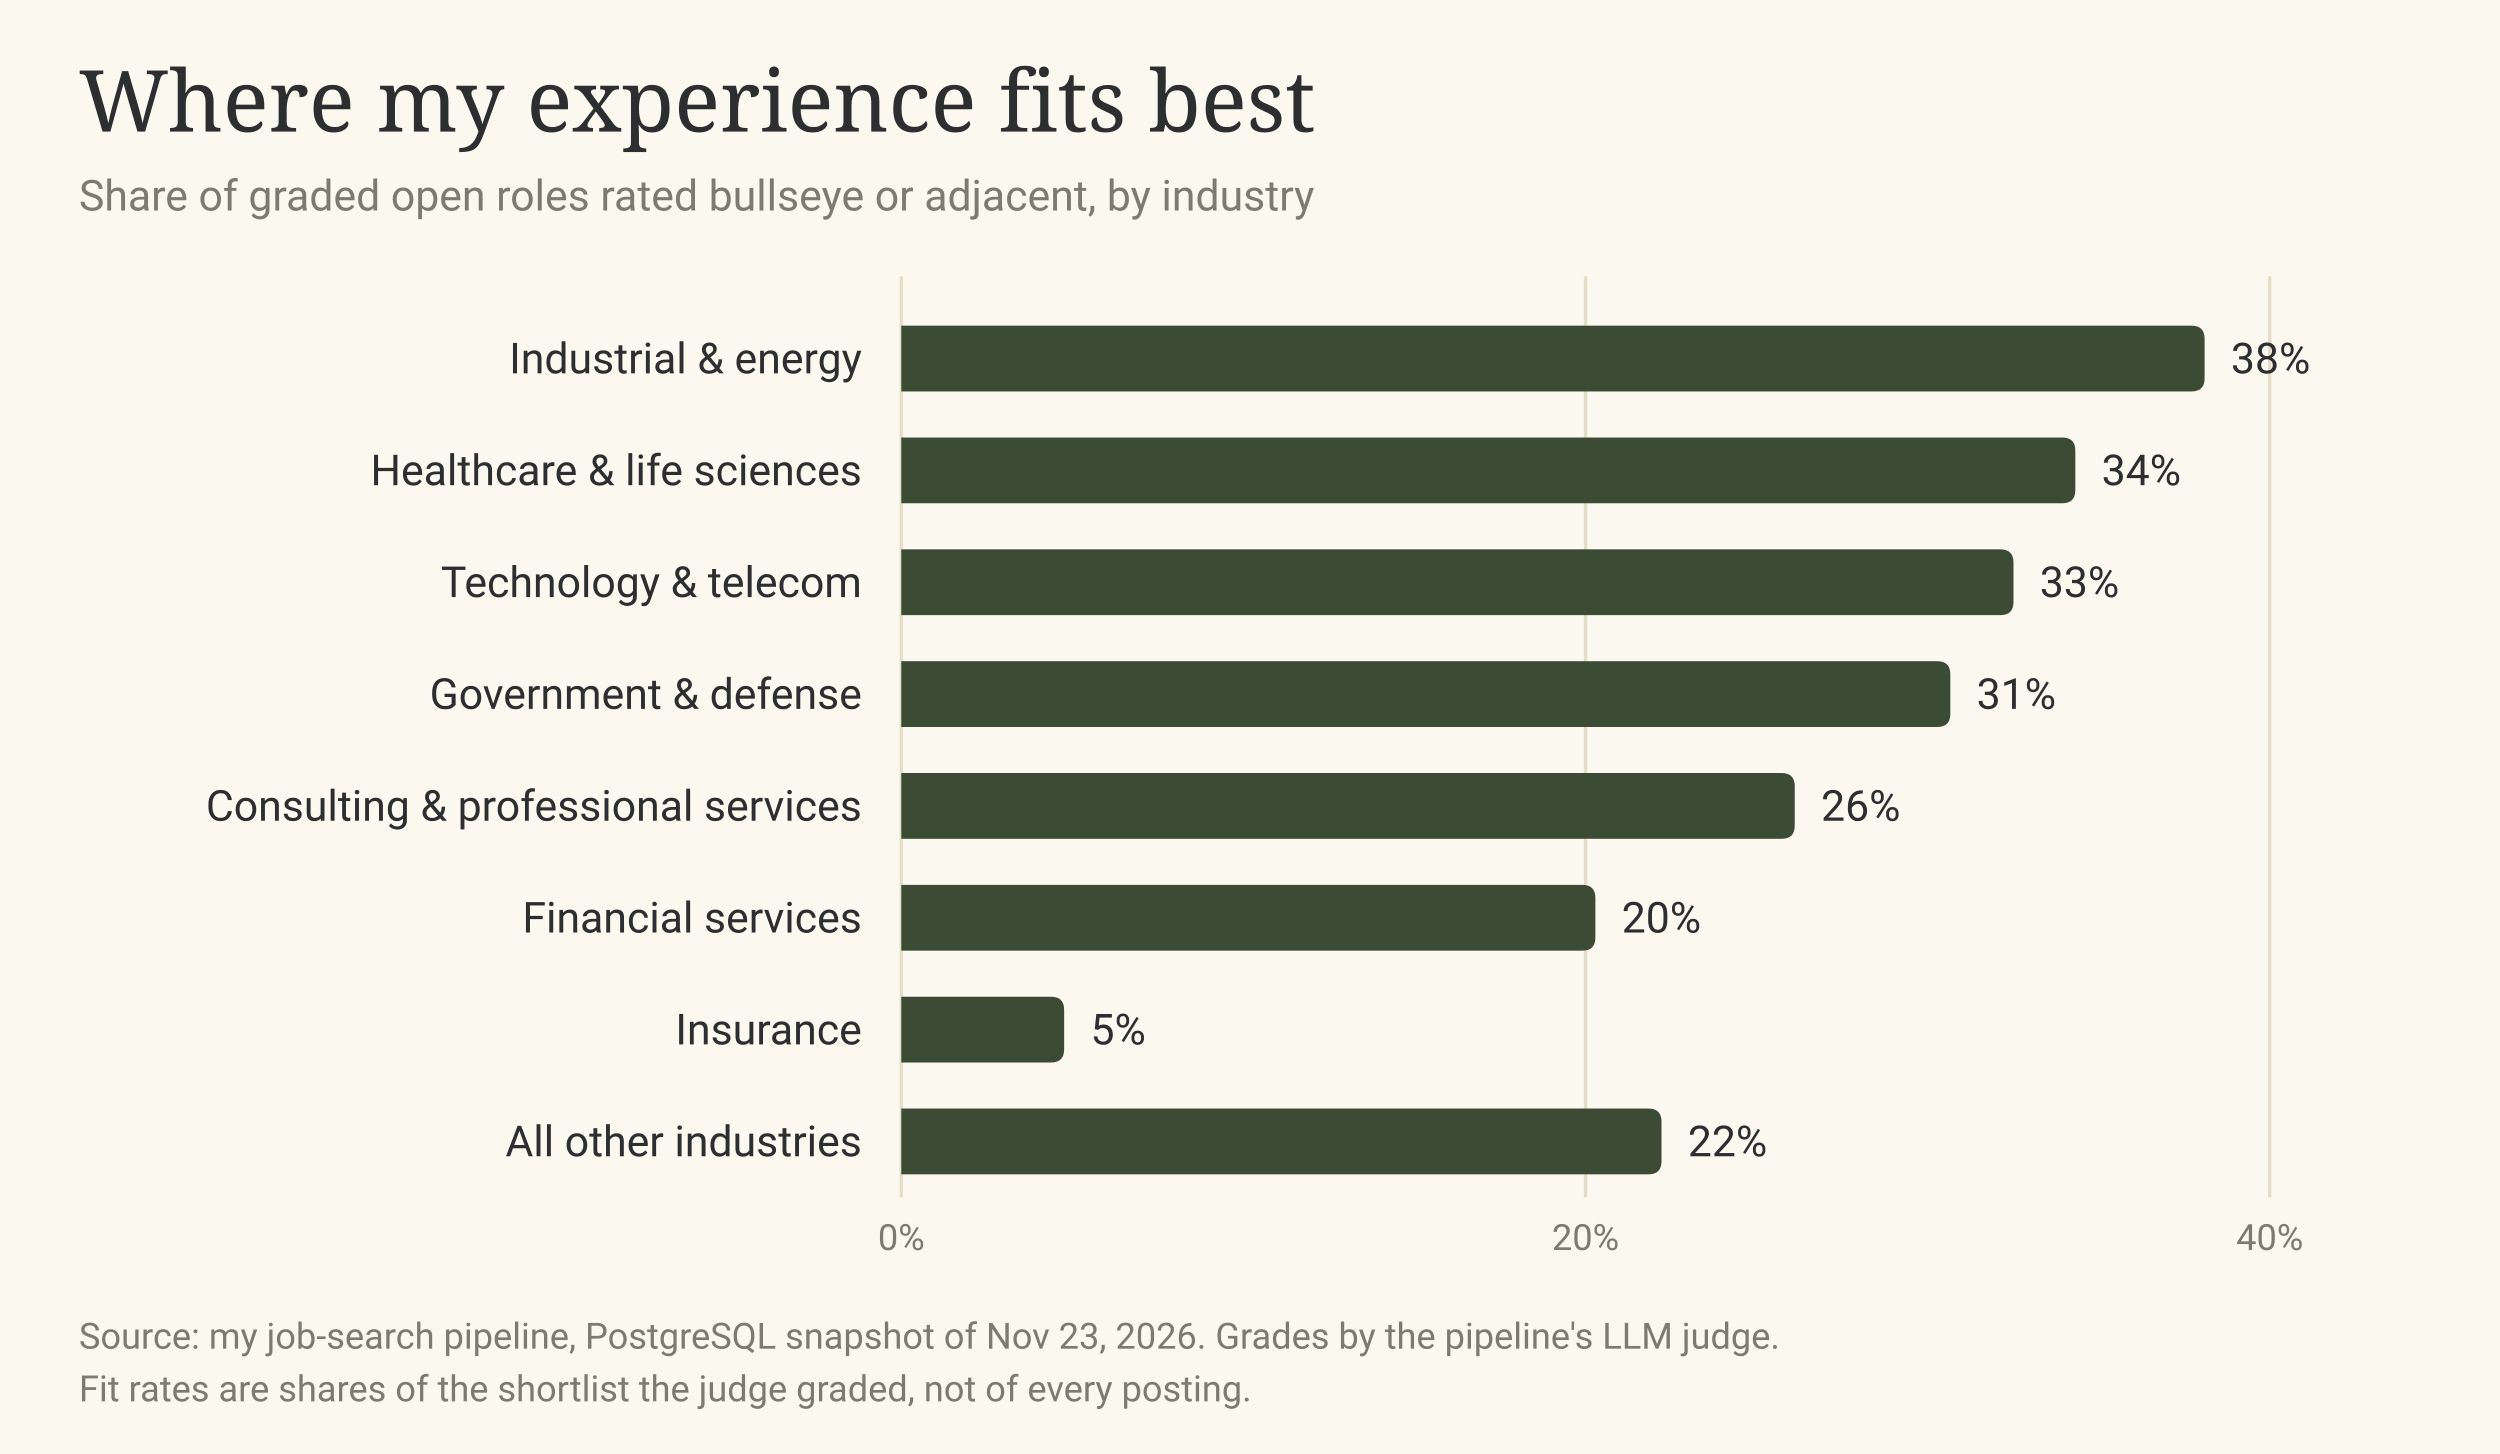
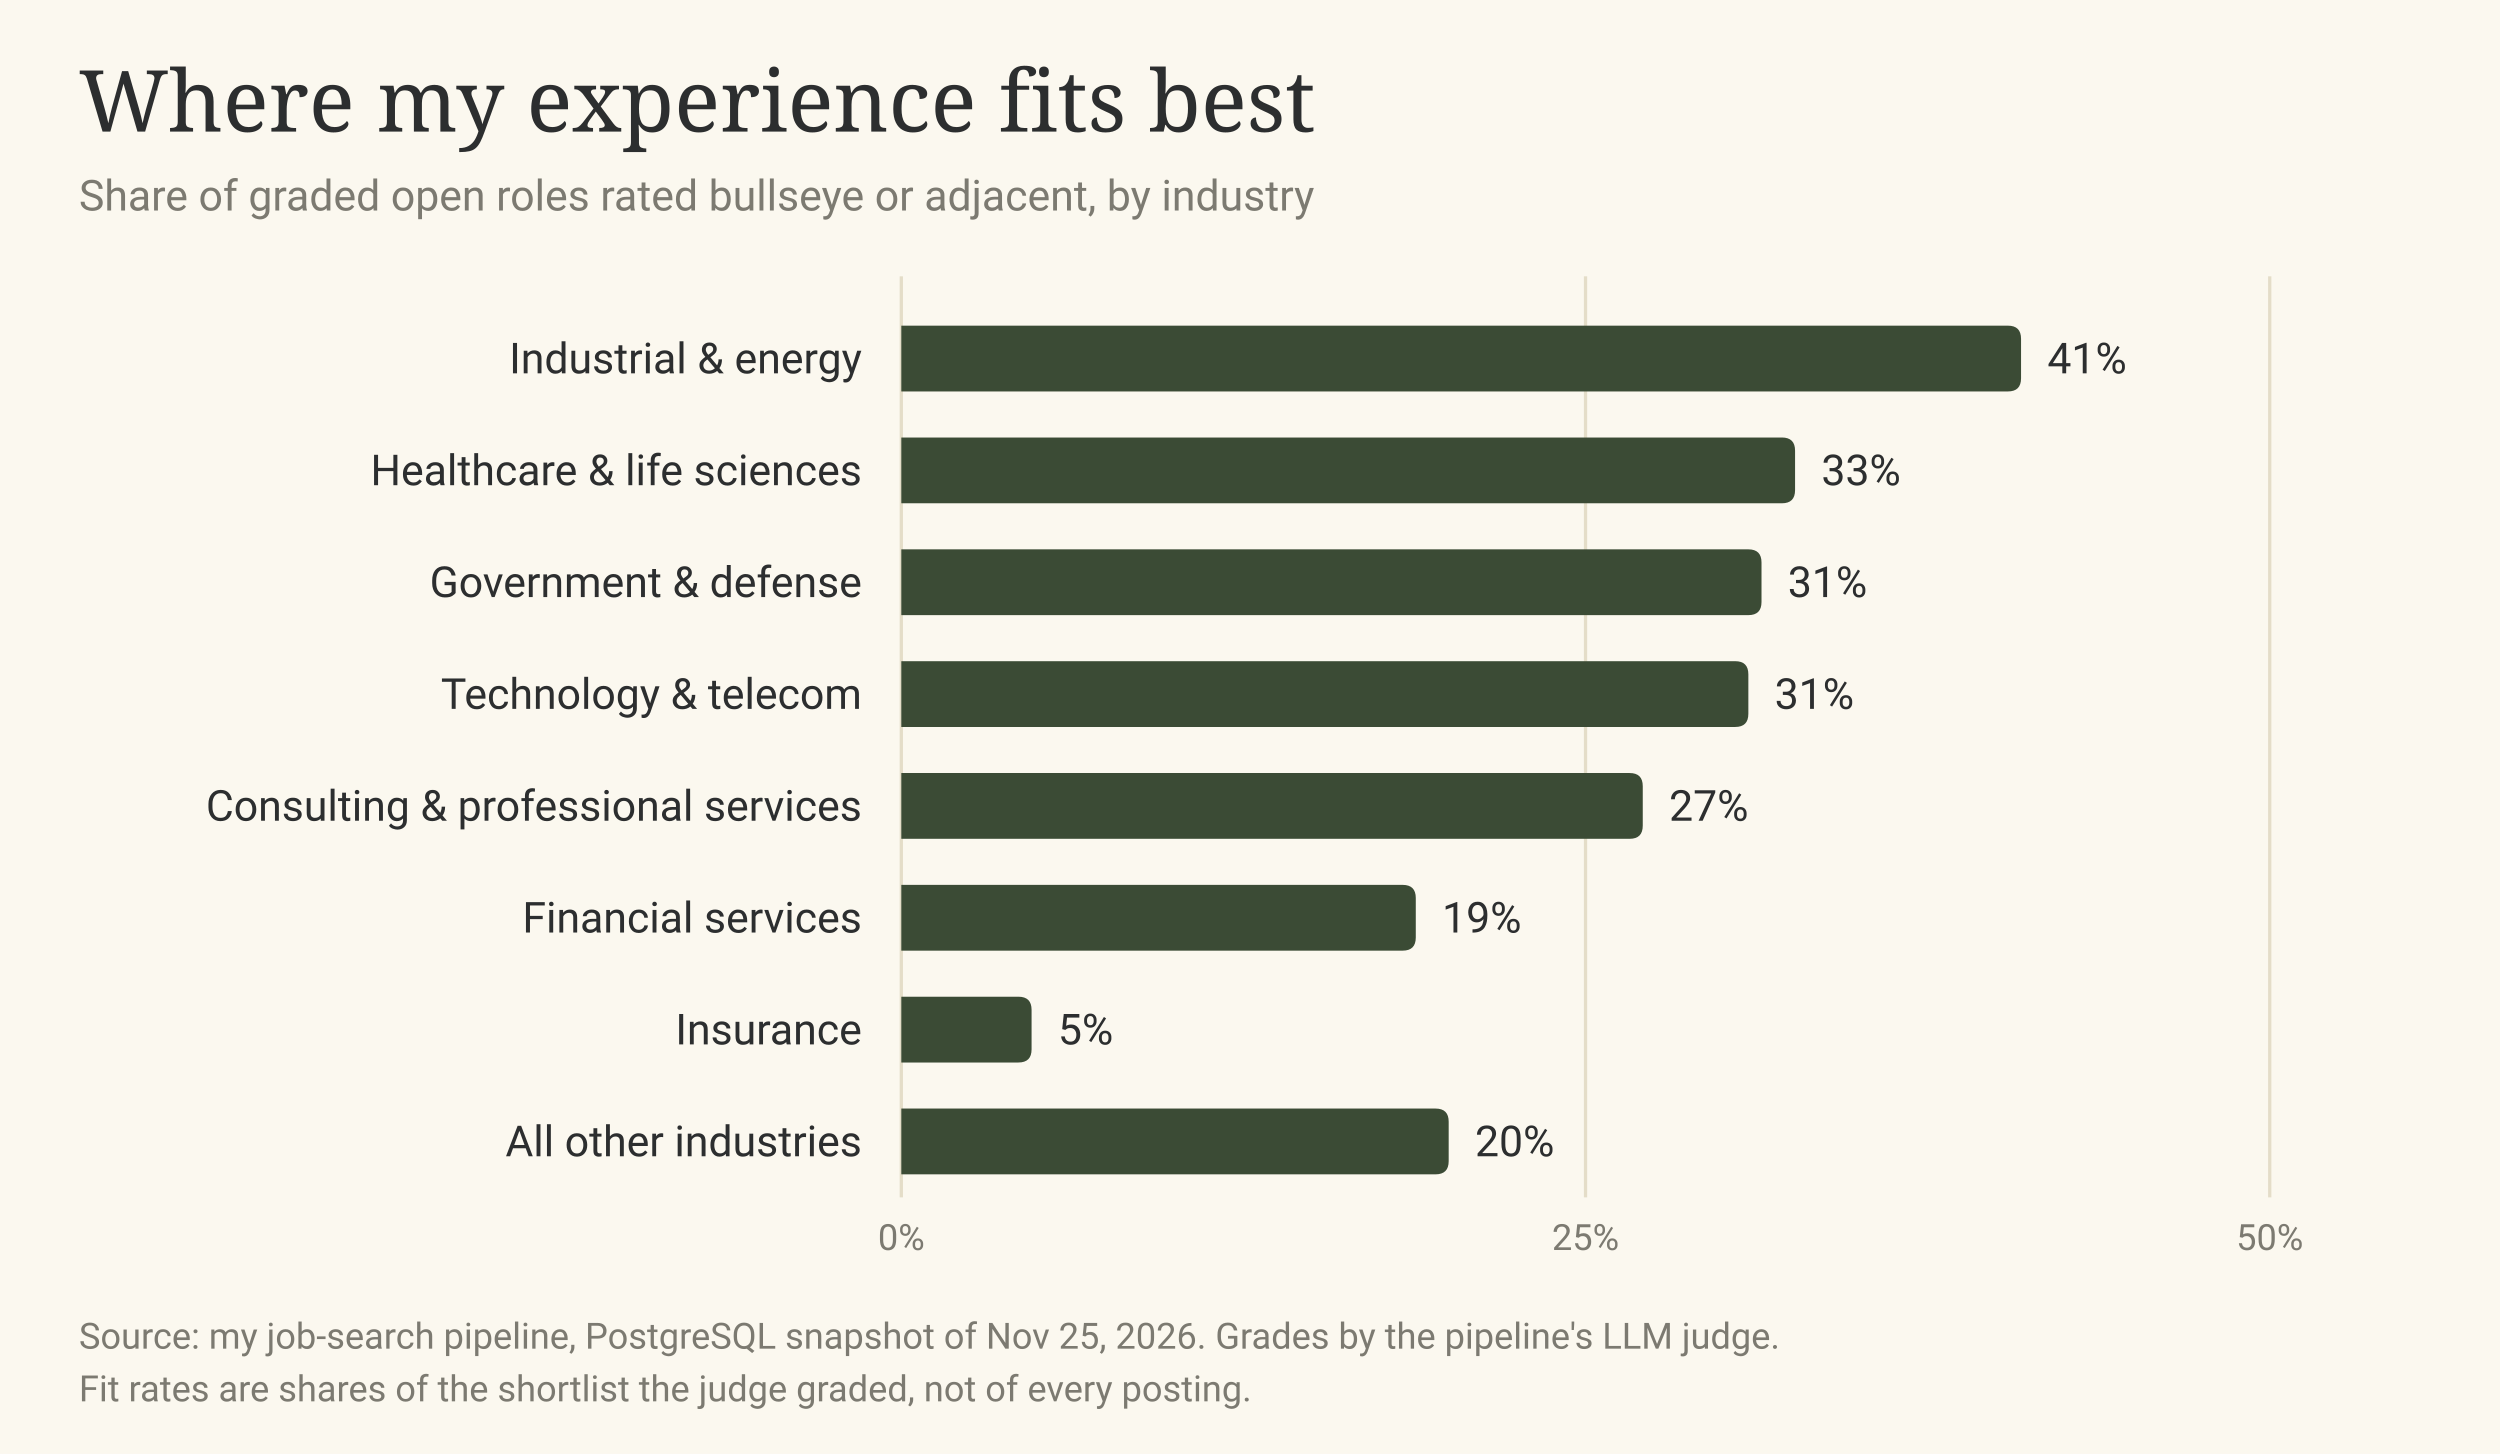
<svg xmlns="http://www.w3.org/2000/svg" viewBox="0 0 760 442" width="760" height="442" role="img" aria-labelledby="t d">
  <rect width="760" height="442" fill="#fbf8ef" />
  <text x="24" y="40" font-family="'Instrument Serif', 'Iowan Old Style', Georgia, serif" font-size="26" fill="#2c2e2f">Where my experience fits best</text>
  <text x="24" y="64" font-family="-apple-system, BlinkMacSystemFont, 'Segoe UI', Roboto, Inter, sans-serif" font-size="13" fill="#7c7a71">Share of graded open roles rated bullseye or adjacent, by industry</text>
  <line x1="274.0" y1="84" x2="274.0" y2="364" stroke="#e4ddc8" stroke-width="1" />
  <text x="274.0" y="380" text-anchor="middle" font-family="-apple-system, BlinkMacSystemFont, 'Segoe UI', Roboto, Inter, sans-serif" font-size="11" fill="#7c7a71">0%</text>
  <line x1="482.0" y1="84" x2="482.0" y2="364" stroke="#e4ddc8" stroke-width="1" />
-   <text x="482.0" y="380" text-anchor="middle" font-family="-apple-system, BlinkMacSystemFont, 'Segoe UI', Roboto, Inter, sans-serif" font-size="11" fill="#7c7a71">20%</text>
+   <text x="482.0" y="380" text-anchor="middle" font-family="-apple-system, BlinkMacSystemFont, 'Segoe UI', Roboto, Inter, sans-serif" font-size="11" fill="#7c7a71">25%</text>
  <line x1="690.0" y1="84" x2="690.0" y2="364" stroke="#e4ddc8" stroke-width="1" />
-   <text x="690.0" y="380" text-anchor="middle" font-family="-apple-system, BlinkMacSystemFont, 'Segoe UI', Roboto, Inter, sans-serif" font-size="11" fill="#7c7a71">40%</text>
+   <text x="690.0" y="380" text-anchor="middle" font-family="-apple-system, BlinkMacSystemFont, 'Segoe UI', Roboto, Inter, sans-serif" font-size="11" fill="#7c7a71">50%</text>
  <g>
    <text x="262" y="113.5" text-anchor="end" font-family="-apple-system, BlinkMacSystemFont, 'Segoe UI', Roboto, Inter, sans-serif" font-size="13" fill="#2c2e2f">Industrial &amp; energy</text>
-     <path d="M274.0,99.0H666.2Q670.2,99.0 670.2,103.0V115.0Q670.2,119.0 666.2,119.0H274.0Z" fill="#3b4b35" />
-     <text x="678.2" y="113.5" font-family="-apple-system, BlinkMacSystemFont, 'Segoe UI', Roboto, Inter, sans-serif" font-size="13" fill="#2c2e2f">38%</text>
+     <path d="M274.0,99.0H610.4Q614.4,99.0 614.4,103.0V115.0Q614.4,119.0 610.4,119.0H274.0Z" fill="#3b4b35" />
+     <text x="622.4" y="113.5" font-family="-apple-system, BlinkMacSystemFont, 'Segoe UI', Roboto, Inter, sans-serif" font-size="13" fill="#2c2e2f">41%</text>
  </g>
  <g>
    <text x="262" y="147.5" text-anchor="end" font-family="-apple-system, BlinkMacSystemFont, 'Segoe UI', Roboto, Inter, sans-serif" font-size="13" fill="#2c2e2f">Healthcare &amp; life sciences</text>
-     <path d="M274.0,133.0H626.9Q630.9,133.0 630.9,137.0V149.0Q630.9,153.0 626.9,153.0H274.0Z" fill="#3b4b35" />
-     <text x="638.9" y="147.5" font-family="-apple-system, BlinkMacSystemFont, 'Segoe UI', Roboto, Inter, sans-serif" font-size="13" fill="#2c2e2f">34%</text>
+     <path d="M274.0,133.0H541.7Q545.7,133.0 545.7,137.0V149.0Q545.7,153.0 541.7,153.0H274.0Z" fill="#3b4b35" />
+     <text x="553.7" y="147.5" font-family="-apple-system, BlinkMacSystemFont, 'Segoe UI', Roboto, Inter, sans-serif" font-size="13" fill="#2c2e2f">33%</text>
  </g>
  <g>
-     <text x="262" y="181.5" text-anchor="end" font-family="-apple-system, BlinkMacSystemFont, 'Segoe UI', Roboto, Inter, sans-serif" font-size="13" fill="#2c2e2f">Technology &amp; telecom</text>
-     <path d="M274.0,167.0H608.1Q612.1,167.0 612.1,171.0V183.0Q612.1,187.0 608.1,187.0H274.0Z" fill="#3b4b35" />
-     <text x="620.1" y="181.5" font-family="-apple-system, BlinkMacSystemFont, 'Segoe UI', Roboto, Inter, sans-serif" font-size="13" fill="#2c2e2f">33%</text>
+     <text x="262" y="181.5" text-anchor="end" font-family="-apple-system, BlinkMacSystemFont, 'Segoe UI', Roboto, Inter, sans-serif" font-size="13" fill="#2c2e2f">Government &amp; defense</text>
+     <path d="M274.0,167.0H531.5Q535.5,167.0 535.5,171.0V183.0Q535.5,187.0 531.5,187.0H274.0Z" fill="#3b4b35" />
+     <text x="543.5" y="181.5" font-family="-apple-system, BlinkMacSystemFont, 'Segoe UI', Roboto, Inter, sans-serif" font-size="13" fill="#2c2e2f">31%</text>
  </g>
  <g>
-     <text x="262" y="215.5" text-anchor="end" font-family="-apple-system, BlinkMacSystemFont, 'Segoe UI', Roboto, Inter, sans-serif" font-size="13" fill="#2c2e2f">Government &amp; defense</text>
-     <path d="M274.0,201.0H588.9Q592.9,201.0 592.9,205.0V217.0Q592.9,221.0 588.9,221.0H274.0Z" fill="#3b4b35" />
-     <text x="600.9" y="215.5" font-family="-apple-system, BlinkMacSystemFont, 'Segoe UI', Roboto, Inter, sans-serif" font-size="13" fill="#2c2e2f">31%</text>
+     <text x="262" y="215.5" text-anchor="end" font-family="-apple-system, BlinkMacSystemFont, 'Segoe UI', Roboto, Inter, sans-serif" font-size="13" fill="#2c2e2f">Technology &amp; telecom</text>
+     <path d="M274.0,201.0H527.5Q531.5,201.0 531.5,205.0V217.0Q531.5,221.0 527.5,221.0H274.0Z" fill="#3b4b35" />
+     <text x="539.5" y="215.5" font-family="-apple-system, BlinkMacSystemFont, 'Segoe UI', Roboto, Inter, sans-serif" font-size="13" fill="#2c2e2f">31%</text>
  </g>
  <g>
    <text x="262" y="249.5" text-anchor="end" font-family="-apple-system, BlinkMacSystemFont, 'Segoe UI', Roboto, Inter, sans-serif" font-size="13" fill="#2c2e2f">Consulting &amp; professional services</text>
-     <path d="M274.0,235.0H541.6Q545.6,235.0 545.6,239.0V251.0Q545.6,255.0 541.6,255.0H274.0Z" fill="#3b4b35" />
-     <text x="553.6" y="249.5" font-family="-apple-system, BlinkMacSystemFont, 'Segoe UI', Roboto, Inter, sans-serif" font-size="13" fill="#2c2e2f">26%</text>
+     <path d="M274.0,235.0H495.4Q499.4,235.0 499.4,239.0V251.0Q499.4,255.0 495.4,255.0H274.0Z" fill="#3b4b35" />
+     <text x="507.4" y="249.5" font-family="-apple-system, BlinkMacSystemFont, 'Segoe UI', Roboto, Inter, sans-serif" font-size="13" fill="#2c2e2f">27%</text>
  </g>
  <g>
    <text x="262" y="283.5" text-anchor="end" font-family="-apple-system, BlinkMacSystemFont, 'Segoe UI', Roboto, Inter, sans-serif" font-size="13" fill="#2c2e2f">Financial services</text>
-     <path d="M274.0,269.0H481.0Q485.0,269.0 485.0,273.0V285.0Q485.0,289.0 481.0,289.0H274.0Z" fill="#3b4b35" />
-     <text x="493.0" y="283.5" font-family="-apple-system, BlinkMacSystemFont, 'Segoe UI', Roboto, Inter, sans-serif" font-size="13" fill="#2c2e2f">20%</text>
+     <path d="M274.0,269.0H426.4Q430.4,269.0 430.4,273.0V285.0Q430.4,289.0 426.4,289.0H274.0Z" fill="#3b4b35" />
+     <text x="438.4" y="283.5" font-family="-apple-system, BlinkMacSystemFont, 'Segoe UI', Roboto, Inter, sans-serif" font-size="13" fill="#2c2e2f">19%</text>
  </g>
  <g>
    <text x="262" y="317.5" text-anchor="end" font-family="-apple-system, BlinkMacSystemFont, 'Segoe UI', Roboto, Inter, sans-serif" font-size="13" fill="#2c2e2f">Insurance</text>
-     <path d="M274.0,303.0H319.5Q323.5,303.0 323.5,307.0V319.0Q323.5,323.0 319.5,323.0H274.0Z" fill="#3b4b35" />
-     <text x="331.5" y="317.5" font-family="-apple-system, BlinkMacSystemFont, 'Segoe UI', Roboto, Inter, sans-serif" font-size="13" fill="#2c2e2f">5%</text>
+     <path d="M274.0,303.0H309.6Q313.6,303.0 313.6,307.0V319.0Q313.6,323.0 309.6,323.0H274.0Z" fill="#3b4b35" />
+     <text x="321.6" y="317.5" font-family="-apple-system, BlinkMacSystemFont, 'Segoe UI', Roboto, Inter, sans-serif" font-size="13" fill="#2c2e2f">5%</text>
  </g>
  <g>
    <text x="262" y="351.5" text-anchor="end" font-family="-apple-system, BlinkMacSystemFont, 'Segoe UI', Roboto, Inter, sans-serif" font-size="13" fill="#2c2e2f">All other industries</text>
-     <path d="M274.0,337.0H501.1Q505.1,337.0 505.1,341.0V353.0Q505.1,357.0 501.1,357.0H274.0Z" fill="#3b4b35" />
-     <text x="513.1" y="351.5" font-family="-apple-system, BlinkMacSystemFont, 'Segoe UI', Roboto, Inter, sans-serif" font-size="13" fill="#2c2e2f">22%</text>
+     <path d="M274.0,337.0H436.4Q440.4,337.0 440.4,341.0V353.0Q440.4,357.0 436.4,357.0H274.0Z" fill="#3b4b35" />
+     <text x="448.4" y="351.5" font-family="-apple-system, BlinkMacSystemFont, 'Segoe UI', Roboto, Inter, sans-serif" font-size="13" fill="#2c2e2f">20%</text>
  </g>
-   <text x="24" y="410" font-family="-apple-system, BlinkMacSystemFont, 'Segoe UI', Roboto, Inter, sans-serif" font-size="11" fill="#7c7a71">Source: my job-search pipeline, PostgreSQL snapshot of Nov 23, 2026. Grades by the pipeline's LLM judge.</text>
+   <text x="24" y="410" font-family="-apple-system, BlinkMacSystemFont, 'Segoe UI', Roboto, Inter, sans-serif" font-size="11" fill="#7c7a71">Source: my job-search pipeline, PostgreSQL snapshot of Nov 25, 2026. Grades by the pipeline's LLM judge.</text>
  <text x="24" y="426" font-family="-apple-system, BlinkMacSystemFont, 'Segoe UI', Roboto, Inter, sans-serif" font-size="11" fill="#7c7a71">Fit rates are shares of the shortlist the judge graded, not of every posting.</text>
</svg>
